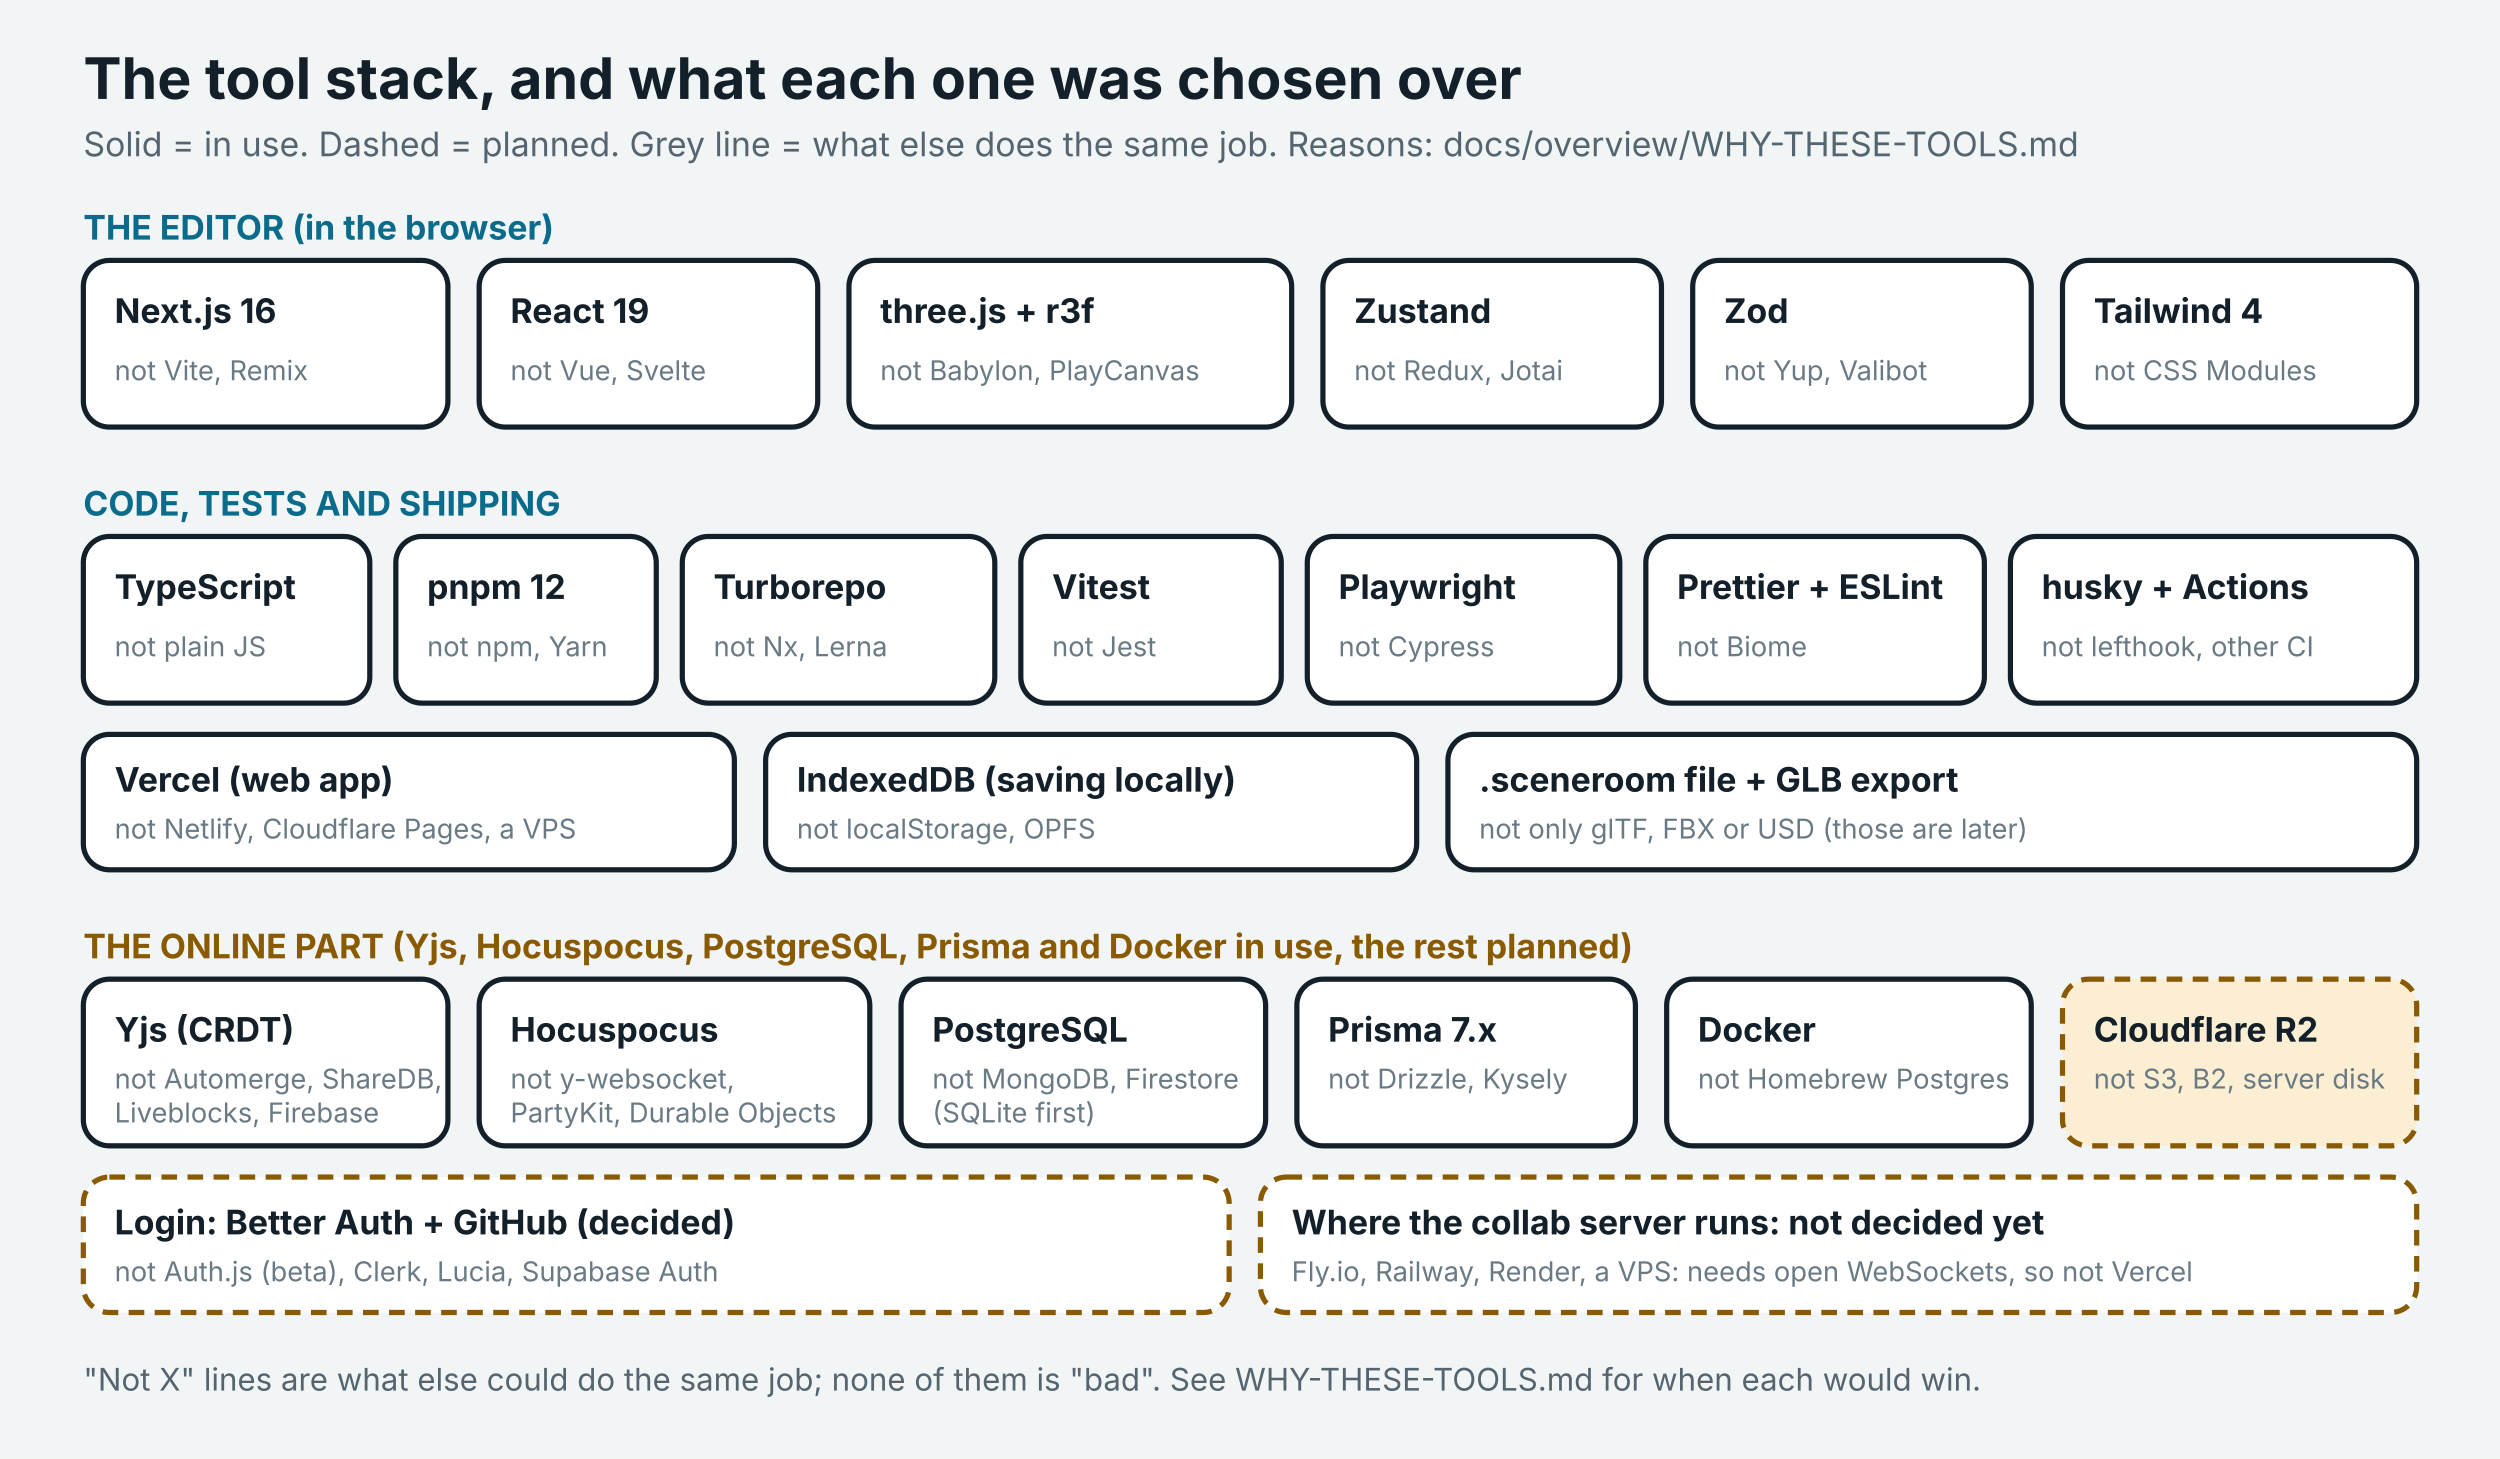
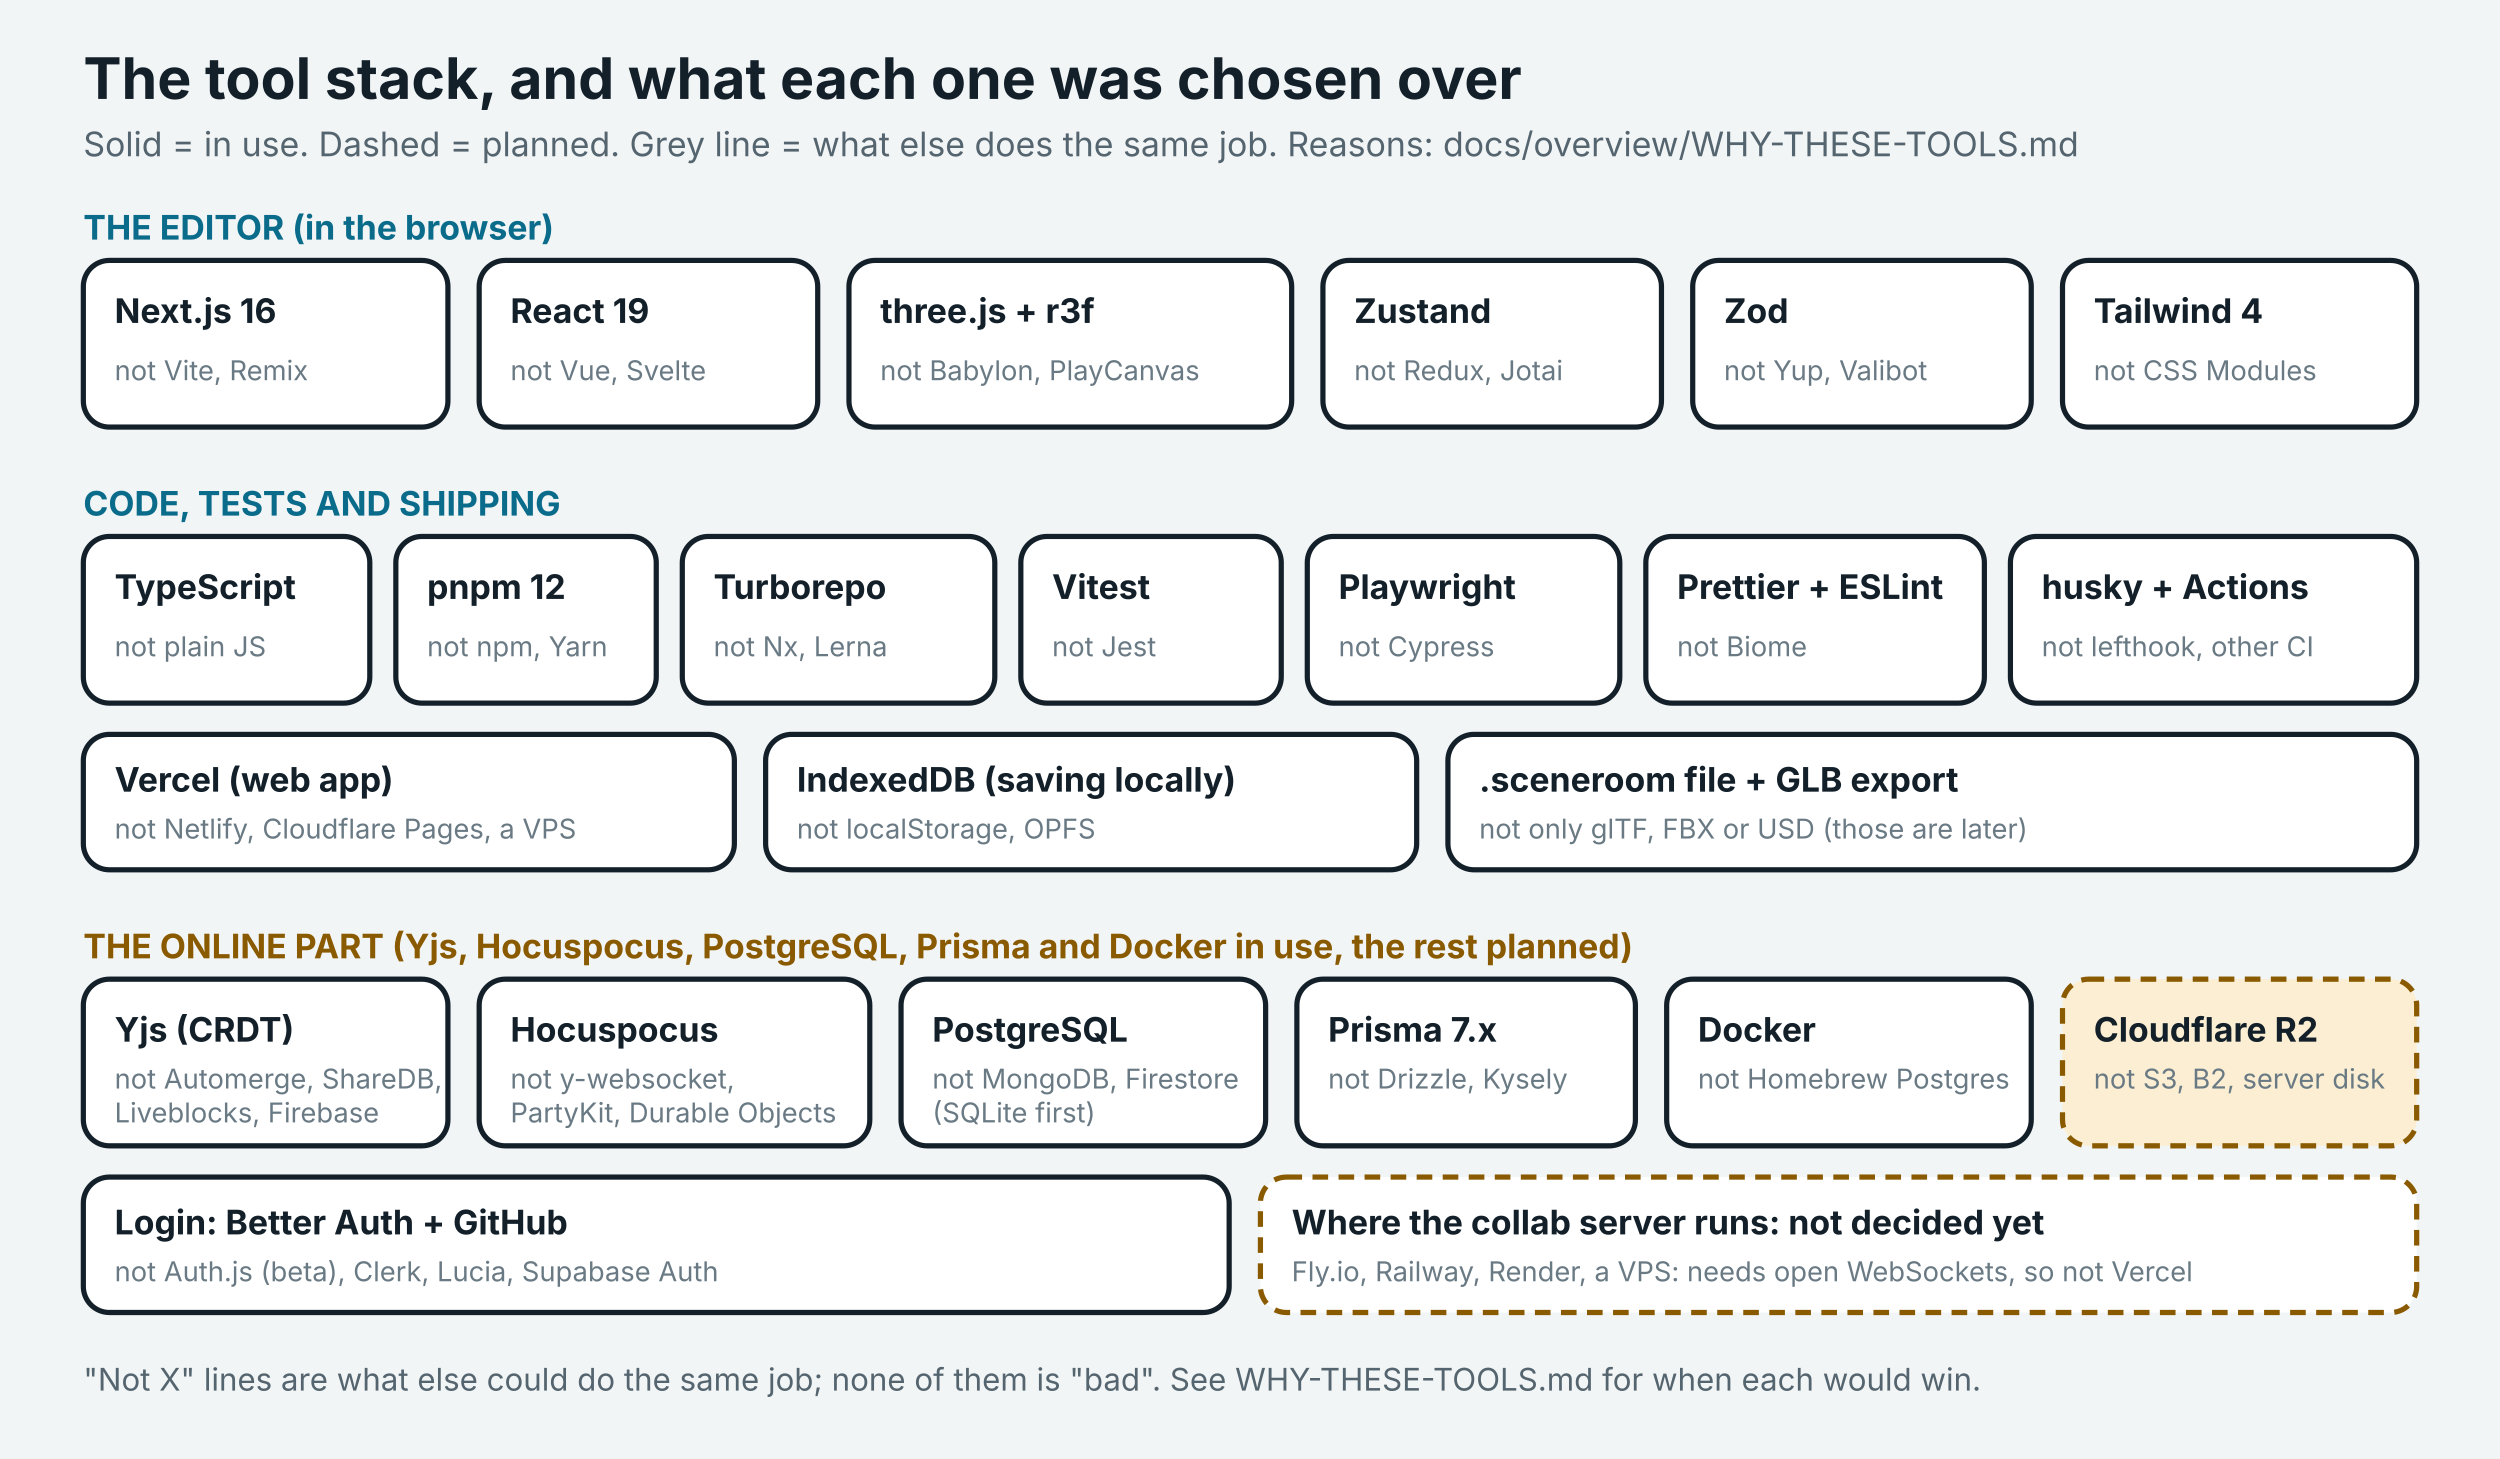
<svg xmlns="http://www.w3.org/2000/svg" viewBox="0 0 960 560" width="960" height="560" role="img" aria-labelledby="t d" font-family="Inter, system-ui, sans-serif">
  <rect width="960" height="560" fill="#f2f5f6" />
  <text x="32" y="38" font-size="22" font-weight="700" fill="#13202a">The tool stack, and what each one was chosen over</text>
  <text x="32" y="60" font-size="13" fill="#55656f">Solid = in use. Dashed = planned. Grey line = what else does the same job. Reasons: docs/overview/WHY-THESE-TOOLS.md</text>
  <text x="32" y="92" font-size="13" font-weight="700" fill="#0a6c8a">THE EDITOR (in the browser)</text>
  <rect x="32" y="100" width="140" height="64" rx="10" fill="#fff" stroke="#13202a" stroke-width="2" />
  <text x="44" y="124" font-size="13" font-weight="700" fill="#13202a">Next.js 16</text>
  <text x="44" y="146" font-size="10.5" fill="#6a7a84">not Vite, Remix</text>
  <rect x="184" y="100" width="130" height="64" rx="10" fill="#fff" stroke="#13202a" stroke-width="2" />
  <text x="196" y="124" font-size="13" font-weight="700" fill="#13202a">React 19</text>
  <text x="196" y="146" font-size="10.5" fill="#6a7a84">not Vue, Svelte</text>
  <rect x="326" y="100" width="170" height="64" rx="10" fill="#fff" stroke="#13202a" stroke-width="2" />
  <text x="338" y="124" font-size="13" font-weight="700" fill="#13202a">three.js + r3f</text>
  <text x="338" y="146" font-size="10.5" fill="#6a7a84">not Babylon, PlayCanvas</text>
  <rect x="508" y="100" width="130" height="64" rx="10" fill="#fff" stroke="#13202a" stroke-width="2" />
  <text x="520" y="124" font-size="13" font-weight="700" fill="#13202a">Zustand</text>
  <text x="520" y="146" font-size="10.5" fill="#6a7a84">not Redux, Jotai</text>
  <rect x="650" y="100" width="130" height="64" rx="10" fill="#fff" stroke="#13202a" stroke-width="2" />
  <text x="662" y="124" font-size="13" font-weight="700" fill="#13202a">Zod</text>
  <text x="662" y="146" font-size="10.5" fill="#6a7a84">not Yup, Valibot</text>
  <rect x="792" y="100" width="136" height="64" rx="10" fill="#fff" stroke="#13202a" stroke-width="2" />
  <text x="804" y="124" font-size="13" font-weight="700" fill="#13202a">Tailwind 4</text>
  <text x="804" y="146" font-size="10.5" fill="#6a7a84">not CSS Modules</text>
  <text x="32" y="198" font-size="13" font-weight="700" fill="#0a6c8a">CODE, TESTS AND SHIPPING</text>
  <rect x="32" y="206" width="110" height="64" rx="10" fill="#fff" stroke="#13202a" stroke-width="2" />
  <text x="44" y="230" font-size="13" font-weight="700" fill="#13202a">TypeScript</text>
  <text x="44" y="252" font-size="10.5" fill="#6a7a84">not plain JS</text>
  <rect x="152" y="206" width="100" height="64" rx="10" fill="#fff" stroke="#13202a" stroke-width="2" />
  <text x="164" y="230" font-size="13" font-weight="700" fill="#13202a">pnpm 12</text>
  <text x="164" y="252" font-size="10.5" fill="#6a7a84">not npm, Yarn</text>
  <rect x="262" y="206" width="120" height="64" rx="10" fill="#fff" stroke="#13202a" stroke-width="2" />
  <text x="274" y="230" font-size="13" font-weight="700" fill="#13202a">Turborepo</text>
  <text x="274" y="252" font-size="10.5" fill="#6a7a84">not Nx, Lerna</text>
  <rect x="392" y="206" width="100" height="64" rx="10" fill="#fff" stroke="#13202a" stroke-width="2" />
  <text x="404" y="230" font-size="13" font-weight="700" fill="#13202a">Vitest</text>
  <text x="404" y="252" font-size="10.5" fill="#6a7a84">not Jest</text>
  <rect x="502" y="206" width="120" height="64" rx="10" fill="#fff" stroke="#13202a" stroke-width="2" />
  <text x="514" y="230" font-size="13" font-weight="700" fill="#13202a">Playwright</text>
  <text x="514" y="252" font-size="10.5" fill="#6a7a84">not Cypress</text>
  <rect x="632" y="206" width="130" height="64" rx="10" fill="#fff" stroke="#13202a" stroke-width="2" />
  <text x="644" y="230" font-size="13" font-weight="700" fill="#13202a">Prettier + ESLint</text>
  <text x="644" y="252" font-size="10.5" fill="#6a7a84">not Biome</text>
  <rect x="772" y="206" width="156" height="64" rx="10" fill="#fff" stroke="#13202a" stroke-width="2" />
  <text x="784" y="230" font-size="13" font-weight="700" fill="#13202a">husky + Actions</text>
  <text x="784" y="252" font-size="10.5" fill="#6a7a84">not lefthook, other CI</text>
  <rect x="32" y="282" width="250" height="52" rx="10" fill="#fff" stroke="#13202a" stroke-width="2" />
  <text x="44" y="304" font-size="13" font-weight="700" fill="#13202a">Vercel (web app)</text>
  <text x="44" y="322" font-size="10.5" fill="#6a7a84">not Netlify, Cloudflare Pages, a VPS</text>
  <rect x="294" y="282" width="250" height="52" rx="10" fill="#fff" stroke="#13202a" stroke-width="2" />
  <text x="306" y="304" font-size="13" font-weight="700" fill="#13202a">IndexedDB (saving locally)</text>
  <text x="306" y="322" font-size="10.5" fill="#6a7a84">not localStorage, OPFS</text>
  <rect x="556" y="282" width="372" height="52" rx="10" fill="#fff" stroke="#13202a" stroke-width="2" />
  <text x="568" y="304" font-size="13" font-weight="700" fill="#13202a">.sceneroom file + GLB export</text>
  <text x="568" y="322" font-size="10.5" fill="#6a7a84">not only glTF, FBX or USD (those are later)</text>
  <text x="32" y="368" font-size="13" font-weight="700" fill="#8a5a00">THE ONLINE PART (Yjs, Hocuspocus, PostgreSQL, Prisma and Docker in use, the rest planned)</text>
  <rect x="32" y="376" width="140" height="64" rx="10" fill="#fff" stroke="#13202a" stroke-width="2" />
  <text x="44" y="400" font-size="13" font-weight="700" fill="#13202a">Yjs (CRDT)</text>
  <text x="44" y="418" font-size="10.5" fill="#6a7a84">not Automerge, ShareDB,</text>
  <text x="44" y="431" font-size="10.5" fill="#6a7a84">Liveblocks, Firebase</text>
  <rect x="184" y="376" width="150" height="64" rx="10" fill="#fff" stroke="#13202a" stroke-width="2" />
  <text x="196" y="400" font-size="13" font-weight="700" fill="#13202a">Hocuspocus</text>
  <text x="196" y="418" font-size="10.5" fill="#6a7a84">not y-websocket,</text>
  <text x="196" y="431" font-size="10.5" fill="#6a7a84">PartyKit, Durable Objects</text>
  <rect x="346" y="376" width="140" height="64" rx="10" fill="#fff" stroke="#13202a" stroke-width="2" />
  <text x="358" y="400" font-size="13" font-weight="700" fill="#13202a">PostgreSQL</text>
  <text x="358" y="418" font-size="10.5" fill="#6a7a84">not MongoDB, Firestore</text>
  <text x="358" y="431" font-size="10.5" fill="#6a7a84">(SQLite first)</text>
  <rect x="498" y="376" width="130" height="64" rx="10" fill="#fff" stroke="#13202a" stroke-width="2" />
  <text x="510" y="400" font-size="13" font-weight="700" fill="#13202a">Prisma 7.x</text>
  <text x="510" y="418" font-size="10.5" fill="#6a7a84">not Drizzle, Kysely</text>
  <rect x="640" y="376" width="140" height="64" rx="10" fill="#fff" stroke="#13202a" stroke-width="2" />
  <text x="652" y="400" font-size="13" font-weight="700" fill="#13202a">Docker</text>
  <text x="652" y="418" font-size="10.5" fill="#6a7a84">not Homebrew Postgres</text>
  <rect x="792" y="376" width="136" height="64" rx="10" fill="#fbeed2" stroke="#8a5a00" stroke-width="2" stroke-dasharray="6 4" />
  <text x="804" y="400" font-size="13" font-weight="700" fill="#13202a">Cloudflare R2</text>
  <text x="804" y="418" font-size="10.5" fill="#6a7a84">not S3, B2, server disk</text>
-   <rect x="32" y="452" width="440" height="52" rx="10" fill="#fff" stroke="#8a5a00" stroke-width="2" stroke-dasharray="6 4" />
-   <text x="44" y="474" font-size="13" font-weight="700" fill="#13202a">Login: Better Auth + GitHub (decided)</text>
+   <rect x="32" y="452" width="440" height="52" rx="10" fill="#fff" stroke="#13202a" stroke-width="2" />
+   <text x="44" y="474" font-size="13" font-weight="700" fill="#13202a">Login: Better Auth + GitHub</text>
  <text x="44" y="492" font-size="10.5" fill="#6a7a84">not Auth.js (beta), Clerk, Lucia, Supabase Auth</text>
  <rect x="484" y="452" width="444" height="52" rx="10" fill="#fff" stroke="#8a5a00" stroke-width="2" stroke-dasharray="6 4" />
  <text x="496" y="474" font-size="13" font-weight="700" fill="#13202a">Where the collab server runs: not decided yet</text>
  <text x="496" y="492" font-size="10.5" fill="#6a7a84">Fly.io, Railway, Render, a VPS: needs open WebSockets, so not Vercel</text>
  <text x="32" y="534" font-size="12" fill="#55656f">"Not X" lines are what else could do the same job; none of them is "bad". See WHY-THESE-TOOLS.md for when each would win.</text>
</svg>
